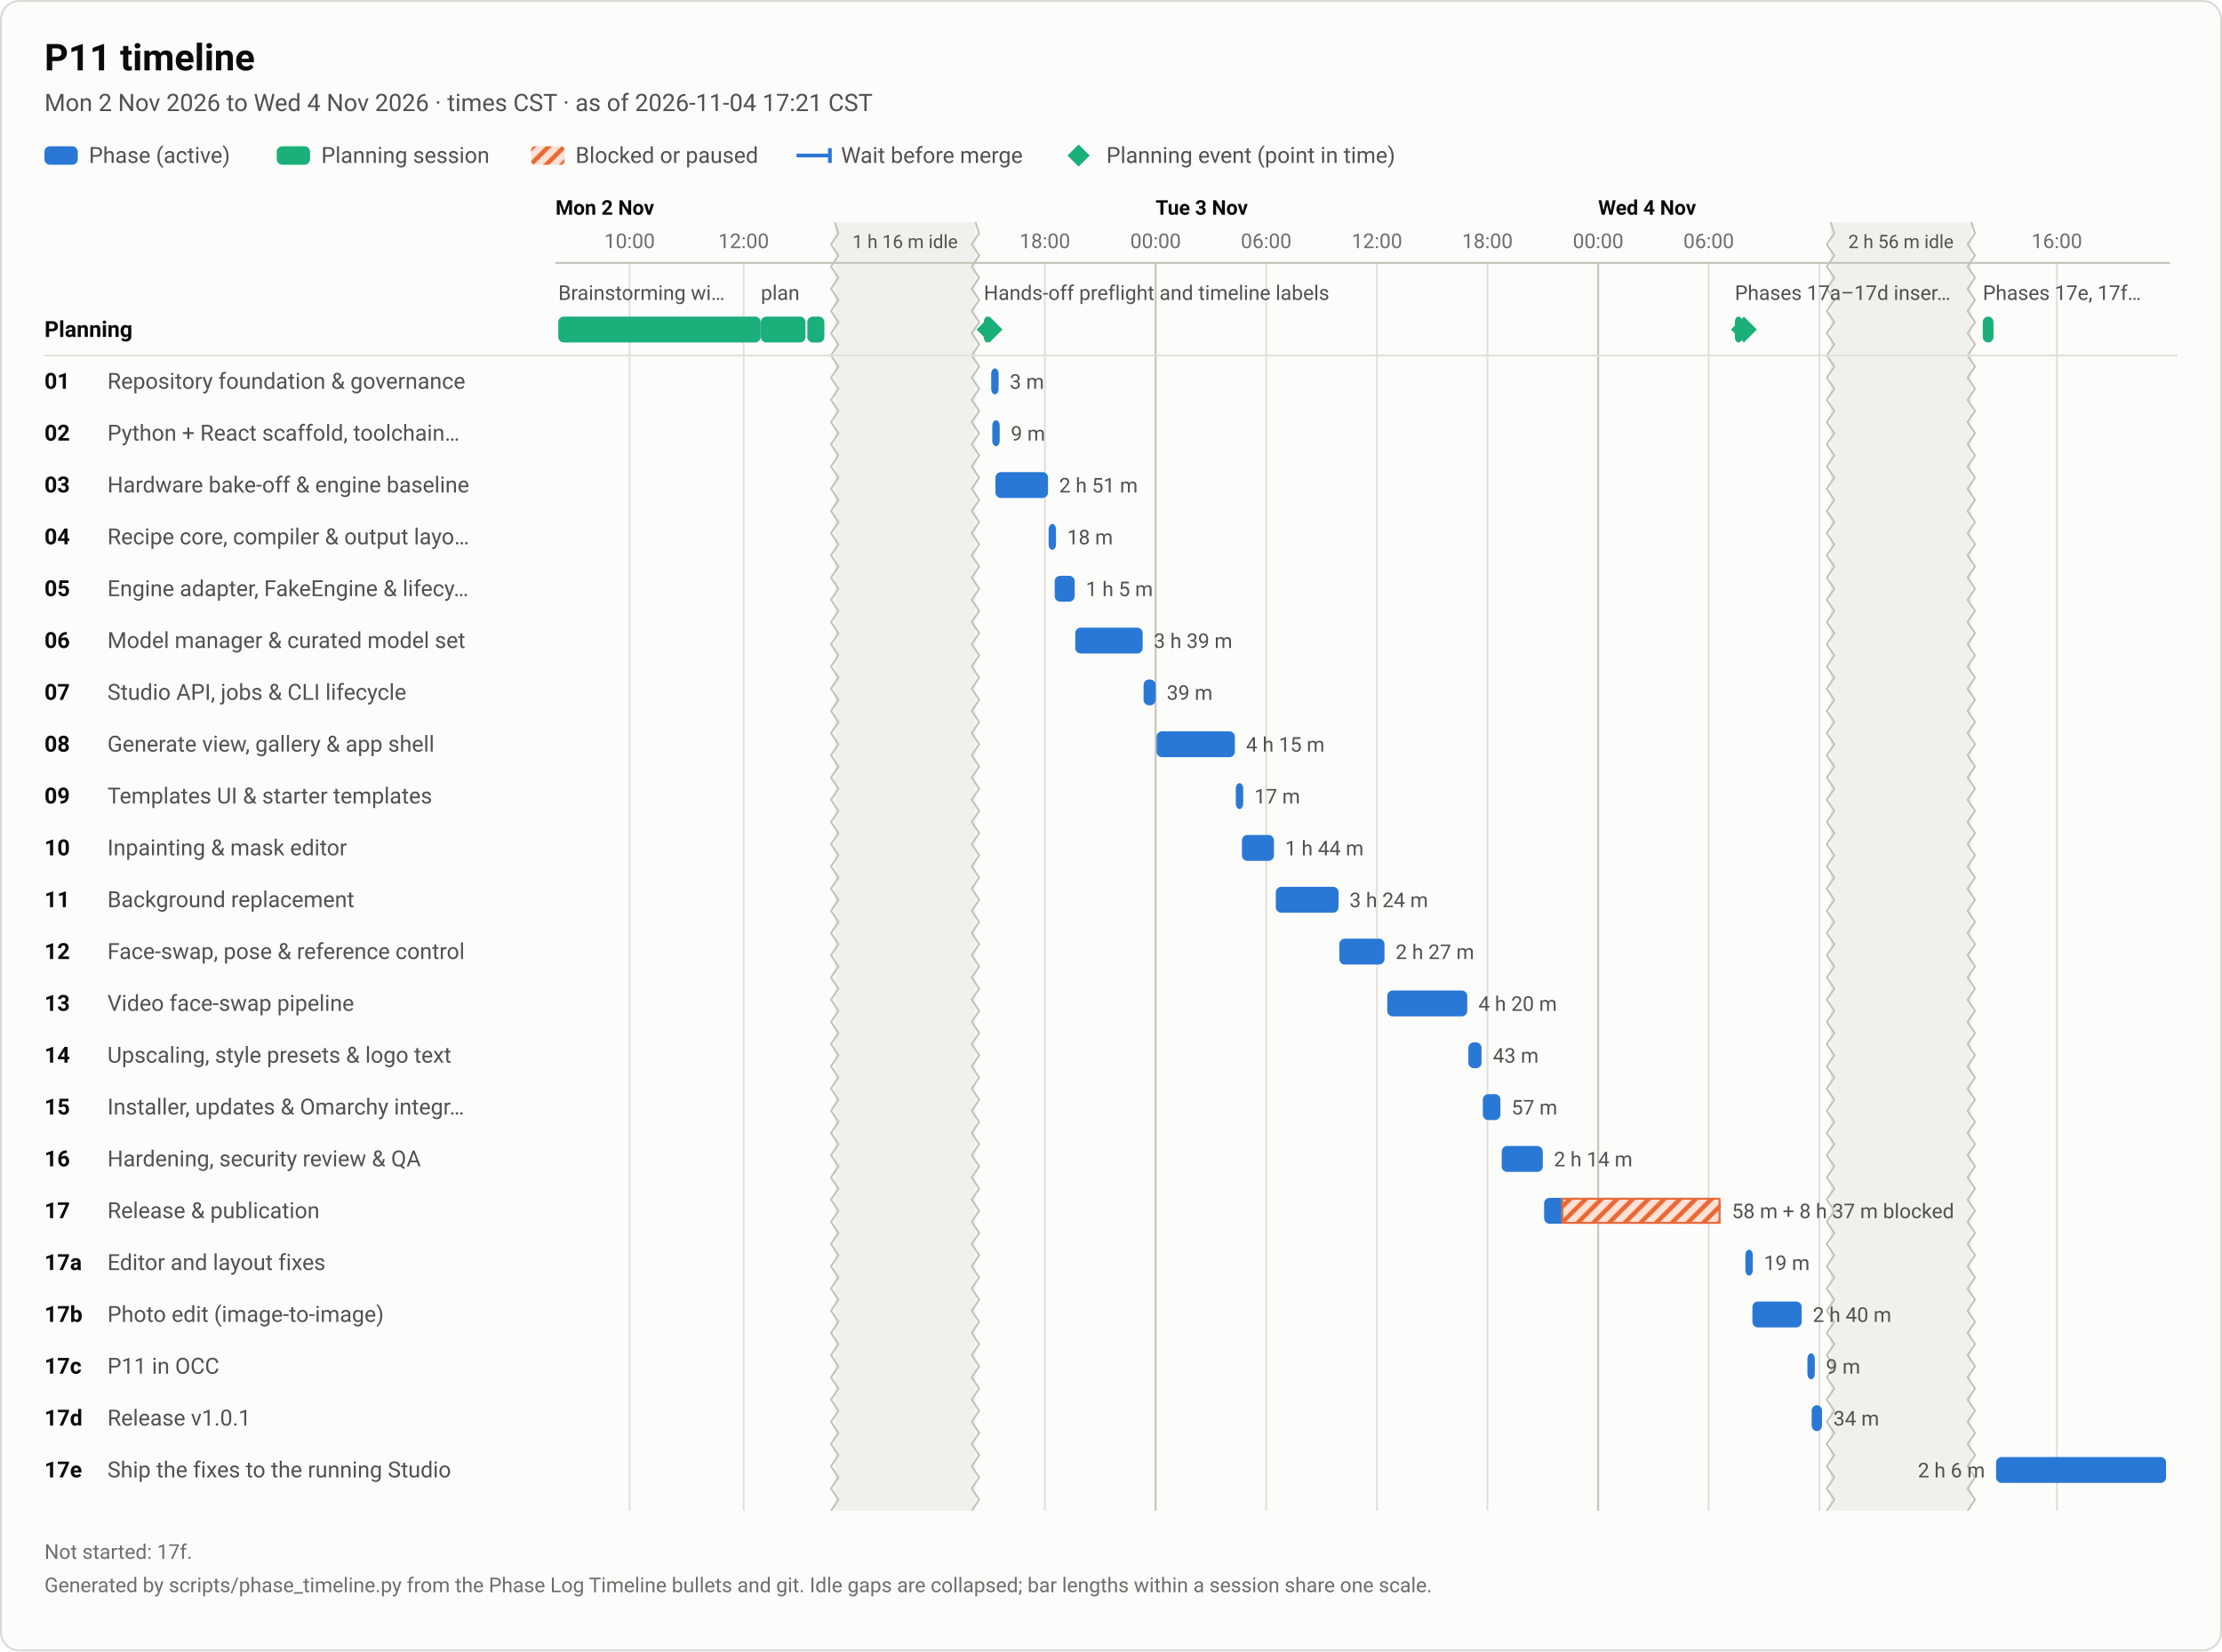
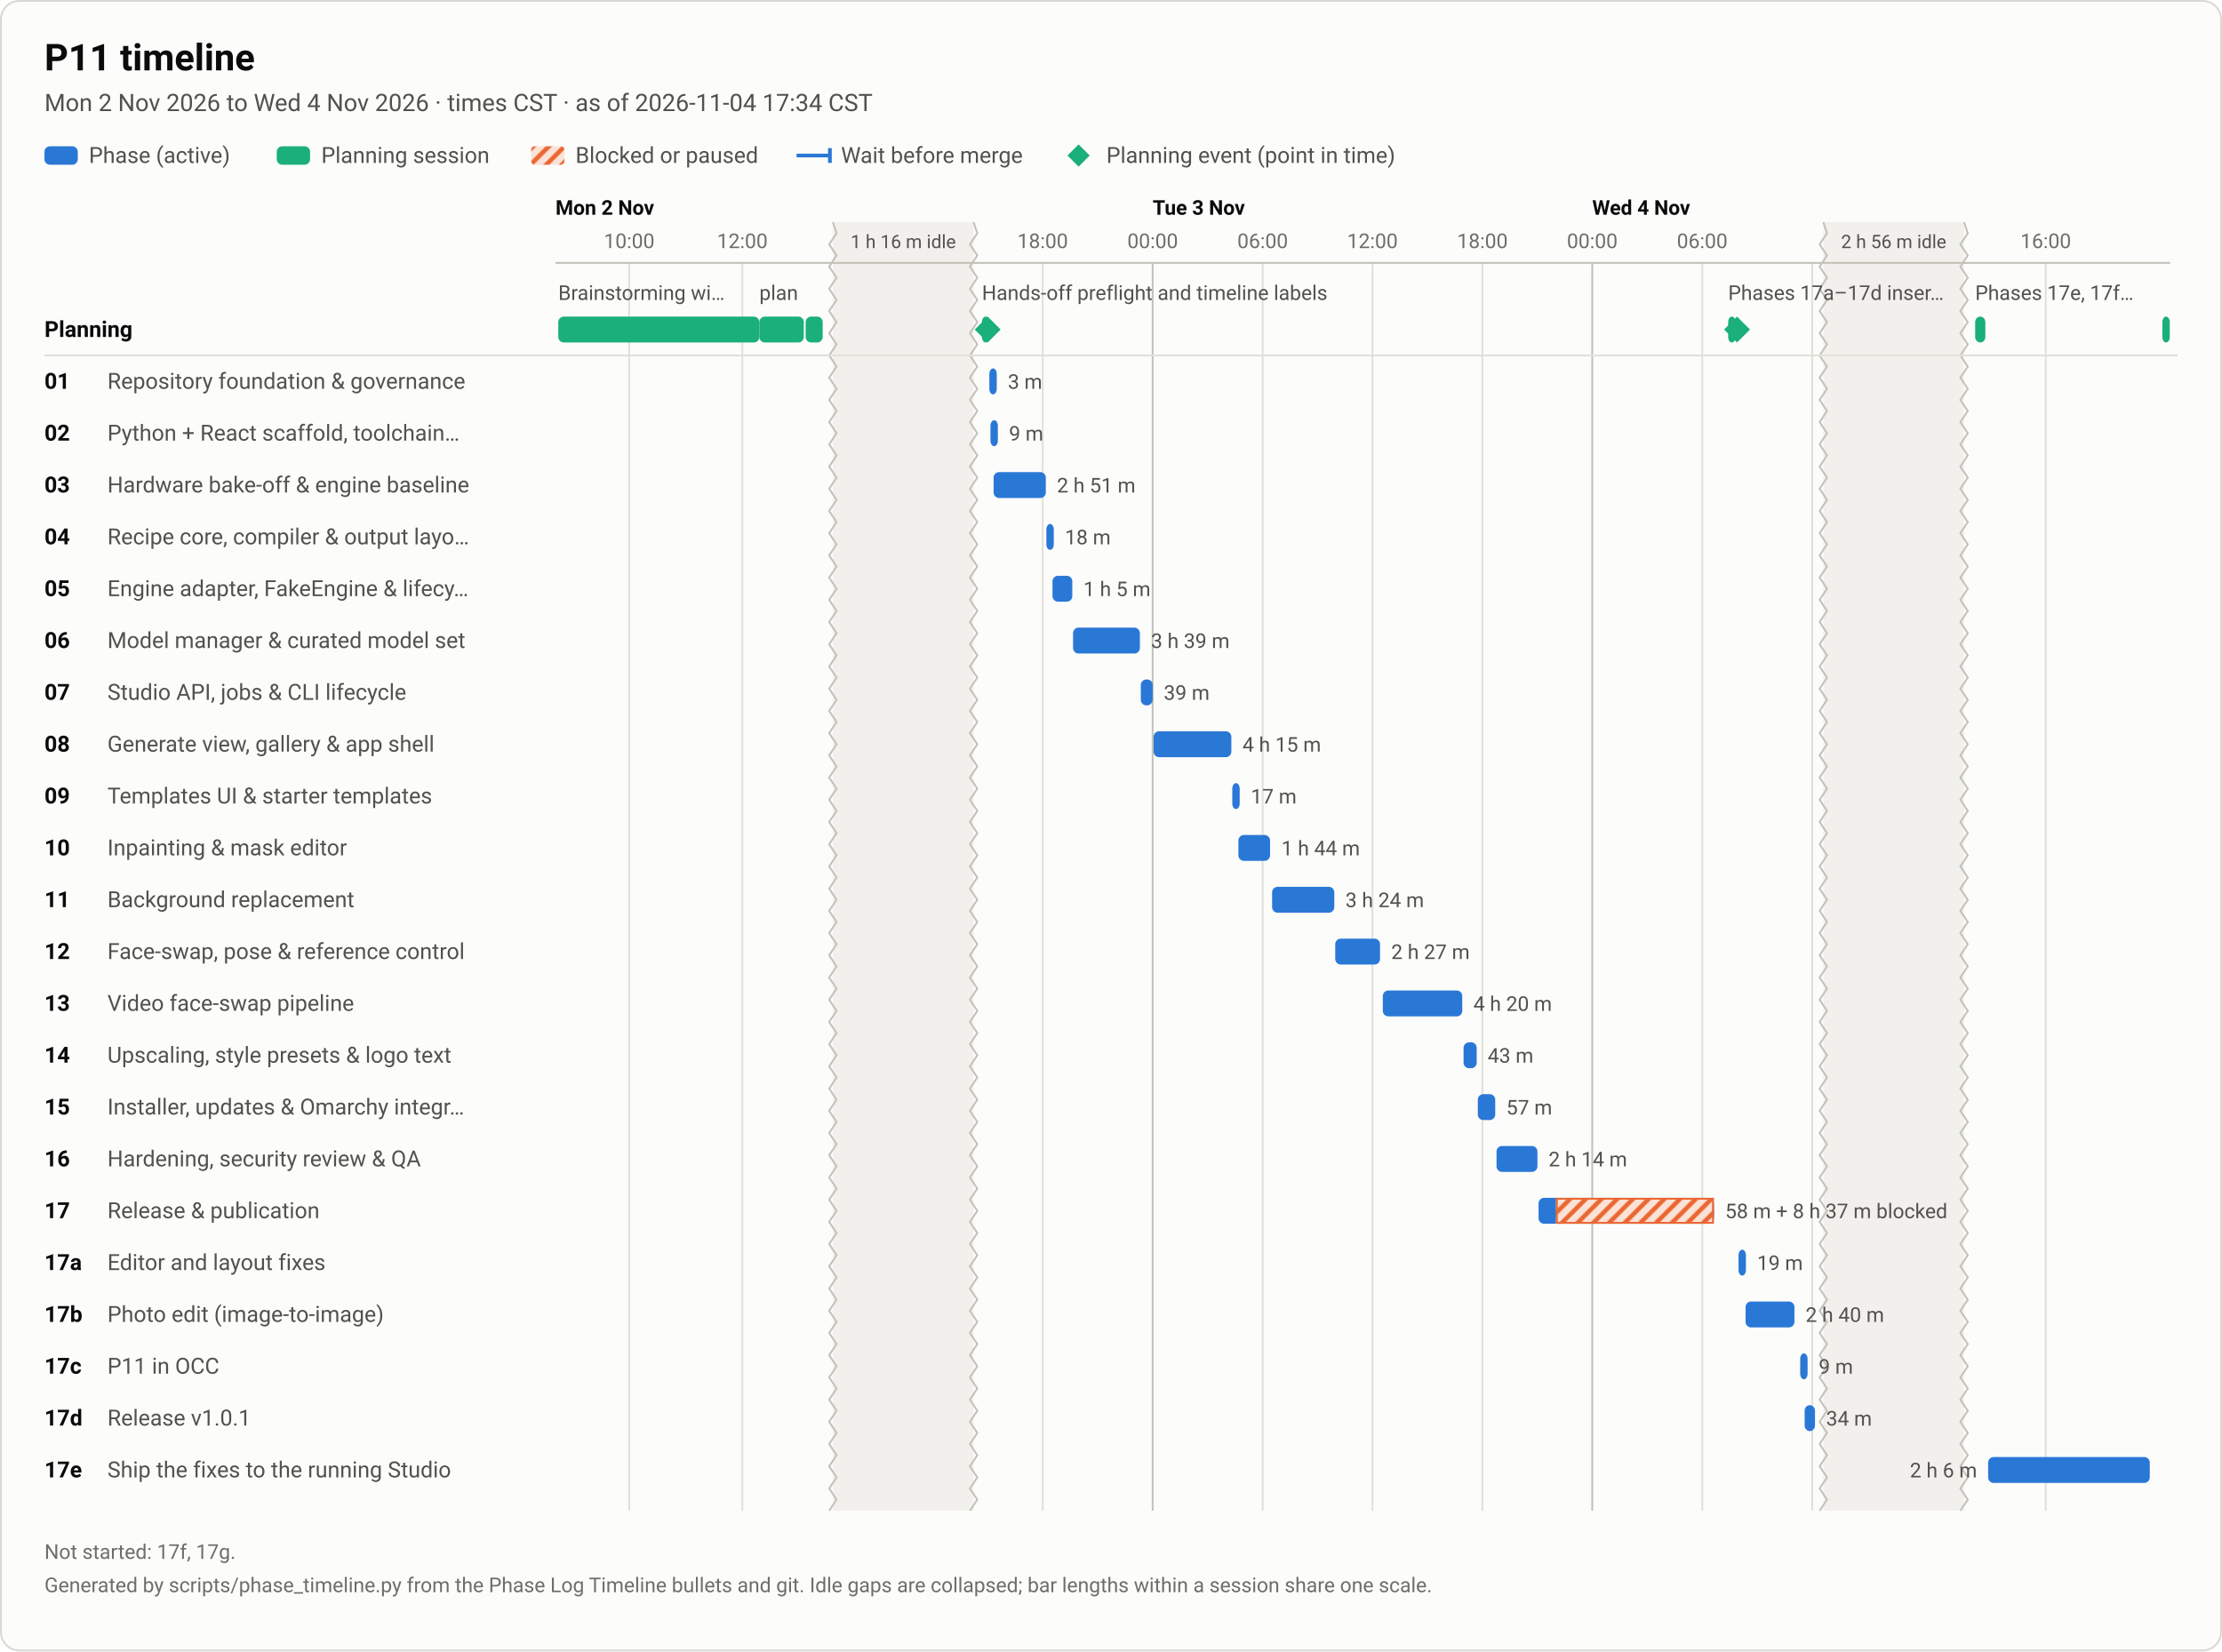
<svg xmlns="http://www.w3.org/2000/svg" width="1200" height="892" viewBox="0 0 1200 892" role="img" aria-labelledby="tl-title tl-desc" font-family="system-ui, -apple-system, &quot;Segoe UI&quot;, Roboto, sans-serif" data-timeline-format="1">
  <style>.card{fill:#fcfcfb;stroke:#d9d8d2}.t1{fill:#0b0b0b}.t2{fill:#52514e}.t3{fill:#6f6d68}.grid{stroke:#e1e0d9}.axis{stroke:#c3c2b7}.brk{fill:#f1f0ec}.brke{stroke:#c3c2b7;fill:none}.ph{fill:#2a78d6}.pl{fill:#1baf7a}.tail{stroke:#2a78d6}.tailpl{stroke:#1baf7a}.hb{fill:#fbe1d6}.hl{stroke:#eb6834}.wo{stroke:#eb6834;fill:none}.ap{stroke:#0b0b0b;fill:none}.sep{stroke:#e1e0d9}text{font-variant-numeric:tabular-nums}@media (prefers-color-scheme: dark){.card{fill:#1a1a19;stroke:#3a3a37}.t1{fill:#f0efec}.t2{fill:#c3c2b7}.t3{fill:#a3a19a}.grid{stroke:#2c2c2a}.axis{stroke:#4a4a46}.brk{fill:#262624}.brke{stroke:#4a4a46;fill:none}.ph{fill:#3987e5}.pl{fill:#199e70}.tail{stroke:#3987e5}.tailpl{stroke:#199e70}.hb{fill:#4a2a1c}.hl{stroke:#d95926}.wo{stroke:#d95926;fill:none}.ap{stroke:#f0efec;fill:none}.sep{stroke:#2c2c2a}}</style>
  <defs>
    <pattern id="tl-hatch" patternUnits="userSpaceOnUse" width="6" height="6" patternTransform="rotate(45)">
      <rect class="hb" width="6" height="6" />
      <line class="hl" x1="1.5" y1="0" x2="1.5" y2="6" stroke-width="2.4" />
    </pattern>
  </defs>
  <rect class="card" x="0.5" y="0.5" width="1199" height="891" rx="10" />
  <text class="t1" x="24" y="38" font-size="20" font-weight="600">P11 timeline</text>
-   <text class="t2" x="24" y="60" font-size="13">Mon 2 Nov 2026 to Wed 4 Nov 2026 · times CST · as of 2026-11-04 17:21 CST</text>
+   <text class="t2" x="24" y="60" font-size="13">Mon 2 Nov 2026 to Wed 4 Nov 2026 · times CST · as of 2026-11-04 17:34 CST</text>
  <rect class="ph" x="24.0" y="79" width="18" height="10" rx="3" />
  <text class="t2" x="48" y="88" font-size="12">Phase (active)</text>
  <rect class="pl" x="149.462" y="79" width="18" height="10" rx="3" />
  <text class="t2" x="173.5" y="88" font-size="12">Planning session</text>
  <rect fill="url(#tl-hatch)" x="286.848" y="79" width="18" height="10" rx="2" />
  <text class="t2" x="310.8" y="88" font-size="12">Blocked or paused</text>
  <line class="tail" x1="430.195" x2="448.195" y1="84" y2="84" stroke-width="2" />
  <line class="tail" x1="448.195" x2="448.195" y1="80" y2="88" stroke-width="2" />
  <text class="t2" x="454.2" y="88" font-size="12">Wait before merge</text>
  <path class="pl" d="M582.5 78l6 6l-6 6l-6-6z" />
  <text class="t2" x="597.5" y="88" font-size="12">Planning event (point in time)</text>
  <text class="t1" x="300" y="116" font-size="11" font-weight="600">Mon 2 Nov</text>
-   <line class="grid" x1="340" x2="340" y1="142" y2="816" stroke-width="1" />
-   <text class="t3" x="340" y="134" font-size="11" text-anchor="middle">10:00</text>
-   <line class="grid" x1="401.6" x2="401.6" y1="142" y2="816" stroke-width="1" />
-   <text class="t3" x="401.6" y="134" font-size="11" text-anchor="middle">12:00</text>
-   <rect class="brk" x="450.8" y="120" width="76" height="696" />
-   <path class="brke" stroke-width="1" d="M450.8 120L452.8 126L448.8 132L452.8 138L448.8 144L452.8 150L448.8 156L452.8 162L448.8 168L452.8 174L448.8 180L452.8 186L448.8 192L452.8 198L448.8 204L452.8 210L448.8 216L452.8 222L448.8 228L452.8 234L448.8 240L452.8 246L448.8 252L452.8 258L448.8 264L452.8 270L448.8 276L452.8 282L448.8 288L452.8 294L448.8 300L452.8 306L448.8 312L452.8 318L448.8 324L452.8 330L448.8 336L452.8 342L448.8 348L452.8 354L448.8 360L452.8 366L448.8 372L452.8 378L448.8 384L452.8 390L448.8 396L452.8 402L448.8 408L452.8 414L448.8 420L452.8 426L448.8 432L452.8 438L448.8 444L452.8 450L448.8 456L452.8 462L448.8 468L452.8 474L448.8 480L452.8 486L448.8 492L452.8 498L448.8 504L452.8 510L448.8 516L452.8 522L448.8 528L452.8 534L448.8 540L452.8 546L448.8 552L452.8 558L448.8 564L452.8 570L448.8 576L452.8 582L448.8 588L452.8 594L448.8 600L452.8 606L448.8 612L452.8 618L448.8 624L452.8 630L448.8 636L452.8 642L448.8 648L452.8 654L448.8 660L452.8 666L448.8 672L452.8 678L448.8 684L452.8 690L448.8 696L452.8 702L448.8 708L452.8 714L448.8 720L452.8 726L448.8 732L452.8 738L448.8 744L452.8 750L448.8 756L452.8 762L448.8 768L452.8 774L448.8 780L452.8 786L448.8 792L452.8 798L448.8 804L452.8 810L448.8 816" />
-   <path class="brke" stroke-width="1" d="M526.8 120L528.8 126L524.8 132L528.8 138L524.8 144L528.8 150L524.8 156L528.8 162L524.8 168L528.8 174L524.8 180L528.8 186L524.8 192L528.8 198L524.8 204L528.8 210L524.8 216L528.8 222L524.8 228L528.8 234L524.8 240L528.8 246L524.8 252L528.8 258L524.8 264L528.8 270L524.8 276L528.8 282L524.8 288L528.8 294L524.8 300L528.8 306L524.8 312L528.8 318L524.8 324L528.8 330L524.8 336L528.8 342L524.8 348L528.8 354L524.8 360L528.8 366L524.8 372L528.8 378L524.8 384L528.8 390L524.8 396L528.8 402L524.8 408L528.8 414L524.8 420L528.8 426L524.8 432L528.8 438L524.8 444L528.8 450L524.8 456L528.8 462L524.8 468L528.8 474L524.8 480L528.8 486L524.8 492L528.8 498L524.8 504L528.8 510L524.8 516L528.8 522L524.8 528L528.8 534L524.8 540L528.8 546L524.8 552L528.8 558L524.8 564L528.8 570L524.8 576L528.8 582L524.8 588L528.8 594L524.8 600L528.8 606L524.8 612L528.8 618L524.8 624L528.8 630L524.8 636L528.8 642L524.8 648L528.8 654L524.8 660L528.8 666L524.8 672L528.8 678L524.8 684L528.8 690L524.8 696L528.8 702L524.8 708L528.8 714L524.8 720L528.8 726L524.8 732L528.8 738L524.8 744L528.8 750L524.8 756L528.8 762L524.8 768L528.8 774L524.8 780L528.8 786L524.8 792L528.8 798L524.8 804L528.8 810L524.8 816" />
-   <text class="t2" x="488.8" y="134" font-size="10" text-anchor="middle">1 h 16 m idle</text>
-   <line class="grid" x1="564.3" x2="564.3" y1="142" y2="816" stroke-width="1" />
-   <text class="t3" x="564.3" y="134" font-size="11" text-anchor="middle">18:00</text>
-   <line class="axis" x1="624.1" x2="624.1" y1="142" y2="816" stroke-width="1" />
-   <text class="t3" x="624.1" y="134" font-size="11" text-anchor="middle">00:00</text>
-   <text class="t1" x="624.1" y="116" font-size="11" font-weight="600">Tue 3 Nov</text>
-   <line class="grid" x1="683.8" x2="683.8" y1="142" y2="816" stroke-width="1" />
-   <text class="t3" x="683.8" y="134" font-size="11" text-anchor="middle">06:00</text>
-   <line class="grid" x1="743.6" x2="743.6" y1="142" y2="816" stroke-width="1" />
-   <text class="t3" x="743.6" y="134" font-size="11" text-anchor="middle">12:00</text>
-   <line class="grid" x1="803.3" x2="803.3" y1="142" y2="816" stroke-width="1" />
-   <text class="t3" x="803.3" y="134" font-size="11" text-anchor="middle">18:00</text>
-   <line class="axis" x1="863.1" x2="863.1" y1="142" y2="816" stroke-width="1" />
-   <text class="t3" x="863.1" y="134" font-size="11" text-anchor="middle">00:00</text>
-   <text class="t1" x="863.1" y="116" font-size="11" font-weight="600">Wed 4 Nov</text>
-   <line class="grid" x1="922.8" x2="922.8" y1="142" y2="816" stroke-width="1" />
-   <text class="t3" x="922.8" y="134" font-size="11" text-anchor="middle">06:00</text>
-   <line class="grid" x1="982.6" x2="982.6" y1="142" y2="816" stroke-width="1" />
-   <rect class="brk" x="988.6" y="120" width="76" height="696" />
-   <path class="brke" stroke-width="1" d="M988.6 120L990.6 126L986.6 132L990.6 138L986.6 144L990.6 150L986.6 156L990.6 162L986.6 168L990.6 174L986.6 180L990.6 186L986.6 192L990.6 198L986.6 204L990.6 210L986.6 216L990.6 222L986.6 228L990.6 234L986.6 240L990.6 246L986.6 252L990.6 258L986.6 264L990.6 270L986.6 276L990.6 282L986.6 288L990.6 294L986.6 300L990.6 306L986.6 312L990.6 318L986.6 324L990.6 330L986.6 336L990.6 342L986.6 348L990.6 354L986.6 360L990.6 366L986.6 372L990.6 378L986.6 384L990.6 390L986.6 396L990.6 402L986.6 408L990.6 414L986.6 420L990.6 426L986.6 432L990.6 438L986.6 444L990.6 450L986.6 456L990.6 462L986.6 468L990.6 474L986.6 480L990.6 486L986.6 492L990.6 498L986.6 504L990.6 510L986.6 516L990.6 522L986.6 528L990.6 534L986.6 540L990.6 546L986.6 552L990.6 558L986.6 564L990.6 570L986.6 576L990.6 582L986.6 588L990.6 594L986.6 600L990.6 606L986.6 612L990.6 618L986.6 624L990.6 630L986.6 636L990.6 642L986.6 648L990.6 654L986.6 660L990.6 666L986.6 672L990.6 678L986.6 684L990.6 690L986.6 696L990.6 702L986.6 708L990.6 714L986.6 720L990.6 726L986.6 732L990.6 738L986.6 744L990.6 750L986.6 756L990.6 762L986.6 768L990.6 774L986.6 780L990.6 786L986.6 792L990.6 798L986.6 804L990.6 810L986.6 816" />
-   <path class="brke" stroke-width="1" d="M1064.6 120L1066.6 126L1062.6 132L1066.6 138L1062.6 144L1066.6 150L1062.6 156L1066.6 162L1062.6 168L1066.6 174L1062.6 180L1066.6 186L1062.6 192L1066.6 198L1062.6 204L1066.6 210L1062.6 216L1066.6 222L1062.6 228L1066.6 234L1062.6 240L1066.6 246L1062.6 252L1066.6 258L1062.6 264L1066.6 270L1062.6 276L1066.6 282L1062.6 288L1066.6 294L1062.6 300L1066.6 306L1062.6 312L1066.6 318L1062.6 324L1066.6 330L1062.6 336L1066.6 342L1062.6 348L1066.6 354L1062.6 360L1066.6 366L1062.6 372L1066.6 378L1062.6 384L1066.6 390L1062.6 396L1066.6 402L1062.6 408L1066.6 414L1062.6 420L1066.6 426L1062.6 432L1066.6 438L1062.6 444L1066.6 450L1062.6 456L1066.6 462L1062.6 468L1066.6 474L1062.6 480L1066.6 486L1062.6 492L1066.6 498L1062.6 504L1066.6 510L1062.6 516L1066.6 522L1062.6 528L1066.6 534L1062.6 540L1066.6 546L1062.6 552L1066.6 558L1062.6 564L1066.6 570L1062.6 576L1066.6 582L1062.6 588L1066.6 594L1062.6 600L1066.6 606L1062.6 612L1066.6 618L1062.6 624L1066.6 630L1062.6 636L1066.6 642L1062.6 648L1066.6 654L1062.6 660L1066.6 666L1062.6 672L1066.6 678L1062.6 684L1066.6 690L1062.6 696L1066.6 702L1062.6 708L1066.6 714L1062.6 720L1066.6 726L1062.6 732L1066.6 738L1062.6 744L1066.6 750L1062.6 756L1066.6 762L1062.6 768L1066.6 774L1062.6 780L1066.6 786L1062.6 792L1066.6 798L1062.6 804L1066.6 810L1062.6 816" />
-   <text class="t2" x="1026.6" y="134" font-size="10" text-anchor="middle">2 h 56 m idle</text>
-   <line class="grid" x1="1110.8" x2="1110.8" y1="142" y2="816" stroke-width="1" />
-   <text class="t3" x="1110.8" y="134" font-size="11" text-anchor="middle">16:00</text>
+   <line class="grid" x1="339.8" x2="339.8" y1="142" y2="816" stroke-width="1" />
+   <text class="t3" x="339.8" y="134" font-size="11" text-anchor="middle">10:00</text>
+   <line class="grid" x1="400.9" x2="400.9" y1="142" y2="816" stroke-width="1" />
+   <text class="t3" x="400.9" y="134" font-size="11" text-anchor="middle">12:00</text>
+   <rect class="brk" x="449.8" y="120" width="76" height="696" />
+   <path class="brke" stroke-width="1" d="M449.8 120L451.8 126L447.8 132L451.8 138L447.8 144L451.8 150L447.8 156L451.8 162L447.8 168L451.8 174L447.8 180L451.8 186L447.8 192L451.8 198L447.8 204L451.8 210L447.8 216L451.8 222L447.8 228L451.8 234L447.8 240L451.8 246L447.8 252L451.8 258L447.8 264L451.8 270L447.8 276L451.8 282L447.8 288L451.8 294L447.8 300L451.8 306L447.8 312L451.8 318L447.8 324L451.8 330L447.8 336L451.8 342L447.8 348L451.8 354L447.8 360L451.8 366L447.8 372L451.8 378L447.8 384L451.8 390L447.8 396L451.8 402L447.8 408L451.8 414L447.8 420L451.8 426L447.8 432L451.8 438L447.8 444L451.8 450L447.8 456L451.8 462L447.8 468L451.8 474L447.8 480L451.8 486L447.8 492L451.8 498L447.8 504L451.8 510L447.8 516L451.8 522L447.8 528L451.8 534L447.8 540L451.8 546L447.8 552L451.8 558L447.8 564L451.8 570L447.8 576L451.8 582L447.8 588L451.8 594L447.8 600L451.8 606L447.8 612L451.8 618L447.8 624L451.8 630L447.8 636L451.8 642L447.8 648L451.8 654L447.8 660L451.8 666L447.8 672L451.8 678L447.8 684L451.8 690L447.8 696L451.8 702L447.8 708L451.8 714L447.8 720L451.8 726L447.8 732L451.8 738L447.8 744L451.8 750L447.8 756L451.8 762L447.8 768L451.8 774L447.8 780L451.8 786L447.8 792L451.8 798L447.8 804L451.8 810L447.8 816" />
+   <path class="brke" stroke-width="1" d="M525.8 120L527.8 126L523.8 132L527.8 138L523.8 144L527.8 150L523.8 156L527.8 162L523.8 168L527.8 174L523.8 180L527.8 186L523.8 192L527.8 198L523.8 204L527.8 210L523.8 216L527.8 222L523.8 228L527.8 234L523.8 240L527.8 246L523.8 252L527.8 258L523.8 264L527.8 270L523.8 276L527.8 282L523.8 288L527.8 294L523.8 300L527.8 306L523.8 312L527.8 318L523.8 324L527.8 330L523.8 336L527.8 342L523.8 348L527.8 354L523.8 360L527.8 366L523.8 372L527.8 378L523.8 384L527.8 390L523.8 396L527.8 402L523.8 408L527.8 414L523.8 420L527.8 426L523.8 432L527.8 438L523.8 444L527.8 450L523.8 456L527.8 462L523.8 468L527.8 474L523.8 480L527.8 486L523.8 492L527.8 498L523.8 504L527.8 510L523.8 516L527.8 522L523.8 528L527.8 534L523.8 540L527.8 546L523.8 552L527.8 558L523.8 564L527.8 570L523.8 576L527.8 582L523.8 588L527.8 594L523.8 600L527.8 606L523.8 612L527.8 618L523.8 624L527.8 630L523.8 636L527.8 642L523.8 648L527.8 654L523.8 660L527.8 666L523.8 672L527.8 678L523.8 684L527.8 690L523.8 696L527.8 702L523.8 708L527.8 714L523.8 720L527.8 726L523.8 732L527.8 738L523.8 744L527.8 750L523.8 756L527.8 762L523.8 768L527.8 774L523.8 780L527.8 786L523.8 792L527.8 798L523.8 804L527.8 810L523.8 816" />
+   <text class="t2" x="487.8" y="134" font-size="10" text-anchor="middle">1 h 16 m idle</text>
+   <line class="grid" x1="563.1" x2="563.1" y1="142" y2="816" stroke-width="1" />
+   <text class="t3" x="563.1" y="134" font-size="11" text-anchor="middle">18:00</text>
+   <line class="axis" x1="622.5" x2="622.5" y1="142" y2="816" stroke-width="1" />
+   <text class="t3" x="622.5" y="134" font-size="11" text-anchor="middle">00:00</text>
+   <text class="t1" x="622.5" y="116" font-size="11" font-weight="600">Tue 3 Nov</text>
+   <line class="grid" x1="681.9" x2="681.9" y1="142" y2="816" stroke-width="1" />
+   <text class="t3" x="681.9" y="134" font-size="11" text-anchor="middle">06:00</text>
+   <line class="grid" x1="741.2" x2="741.2" y1="142" y2="816" stroke-width="1" />
+   <text class="t3" x="741.2" y="134" font-size="11" text-anchor="middle">12:00</text>
+   <line class="grid" x1="800.6" x2="800.6" y1="142" y2="816" stroke-width="1" />
+   <text class="t3" x="800.6" y="134" font-size="11" text-anchor="middle">18:00</text>
+   <line class="axis" x1="859.9" x2="859.9" y1="142" y2="816" stroke-width="1" />
+   <text class="t3" x="859.9" y="134" font-size="11" text-anchor="middle">00:00</text>
+   <text class="t1" x="859.9" y="116" font-size="11" font-weight="600">Wed 4 Nov</text>
+   <line class="grid" x1="919.3" x2="919.3" y1="142" y2="816" stroke-width="1" />
+   <text class="t3" x="919.3" y="134" font-size="11" text-anchor="middle">06:00</text>
+   <line class="grid" x1="978.7" x2="978.7" y1="142" y2="816" stroke-width="1" />
+   <rect class="brk" x="984.7" y="120" width="76" height="696" />
+   <path class="brke" stroke-width="1" d="M984.7 120L986.7 126L982.7 132L986.7 138L982.7 144L986.7 150L982.7 156L986.7 162L982.7 168L986.7 174L982.7 180L986.7 186L982.7 192L986.7 198L982.7 204L986.7 210L982.7 216L986.7 222L982.7 228L986.7 234L982.7 240L986.7 246L982.7 252L986.7 258L982.7 264L986.7 270L982.7 276L986.7 282L982.7 288L986.7 294L982.7 300L986.7 306L982.7 312L986.7 318L982.7 324L986.7 330L982.7 336L986.7 342L982.7 348L986.7 354L982.7 360L986.7 366L982.7 372L986.7 378L982.7 384L986.7 390L982.7 396L986.7 402L982.7 408L986.7 414L982.7 420L986.7 426L982.7 432L986.7 438L982.7 444L986.7 450L982.7 456L986.7 462L982.7 468L986.7 474L982.7 480L986.7 486L982.7 492L986.7 498L982.7 504L986.7 510L982.7 516L986.7 522L982.7 528L986.7 534L982.7 540L986.7 546L982.7 552L986.7 558L982.7 564L986.7 570L982.7 576L986.7 582L982.7 588L986.7 594L982.7 600L986.7 606L982.7 612L986.7 618L982.7 624L986.7 630L982.7 636L986.7 642L982.7 648L986.7 654L982.7 660L986.7 666L982.7 672L986.7 678L982.7 684L986.7 690L982.7 696L986.7 702L982.7 708L986.7 714L982.7 720L986.7 726L982.7 732L986.7 738L982.7 744L986.7 750L982.7 756L986.7 762L982.7 768L986.7 774L982.7 780L986.7 786L982.7 792L986.7 798L982.7 804L986.7 810L982.7 816" />
+   <path class="brke" stroke-width="1" d="M1060.7 120L1062.7 126L1058.7 132L1062.7 138L1058.7 144L1062.7 150L1058.7 156L1062.7 162L1058.7 168L1062.7 174L1058.7 180L1062.7 186L1058.7 192L1062.7 198L1058.7 204L1062.7 210L1058.7 216L1062.7 222L1058.7 228L1062.7 234L1058.7 240L1062.7 246L1058.7 252L1062.7 258L1058.7 264L1062.7 270L1058.7 276L1062.7 282L1058.7 288L1062.7 294L1058.7 300L1062.7 306L1058.7 312L1062.7 318L1058.7 324L1062.7 330L1058.7 336L1062.7 342L1058.7 348L1062.7 354L1058.7 360L1062.7 366L1058.7 372L1062.7 378L1058.7 384L1062.7 390L1058.7 396L1062.7 402L1058.7 408L1062.7 414L1058.7 420L1062.7 426L1058.7 432L1062.7 438L1058.7 444L1062.7 450L1058.7 456L1062.7 462L1058.7 468L1062.7 474L1058.7 480L1062.7 486L1058.7 492L1062.7 498L1058.7 504L1062.7 510L1058.7 516L1062.7 522L1058.7 528L1062.7 534L1058.7 540L1062.7 546L1058.7 552L1062.7 558L1058.7 564L1062.7 570L1058.7 576L1062.7 582L1058.7 588L1062.7 594L1058.7 600L1062.7 606L1058.7 612L1062.7 618L1058.7 624L1062.7 630L1058.7 636L1062.7 642L1058.7 648L1062.7 654L1058.7 660L1062.7 666L1058.7 672L1062.7 678L1058.7 684L1062.7 690L1058.7 696L1062.7 702L1058.7 708L1062.7 714L1058.7 720L1062.7 726L1058.7 732L1062.7 738L1058.7 744L1062.7 750L1058.7 756L1062.7 762L1058.7 768L1062.7 774L1058.7 780L1062.7 786L1058.7 792L1062.7 798L1058.7 804L1062.7 810L1058.7 816" />
+   <text class="t2" x="1022.7" y="134" font-size="10" text-anchor="middle">2 h 56 m idle</text>
+   <line class="grid" x1="1104.8" x2="1104.8" y1="142" y2="816" stroke-width="1" />
+   <text class="t3" x="1104.8" y="134" font-size="11" text-anchor="middle">16:00</text>
  <line class="axis" x1="300" x2="1172" y1="142" y2="142" stroke-width="1" />
  <text class="t1" x="24" y="182" font-size="12" font-weight="600">Planning</text>
  <g id="tl-plan1">
-     <rect class="pl" x="301.5" y="171" width="109.3" height="14" rx="3" />
+     <rect class="pl" x="301.5" y="171" width="108.6" height="14" rx="3" />
  </g>
  <text class="t2" x="301.5" y="162" font-size="11">Brainstorming wi…</text>
  <g id="tl-plan2">
-     <rect class="pl" x="410.9" y="171" width="24.1" height="14" rx="3" />
-   </g>
-   <text class="t2" x="410.9" y="162" font-size="11">plan</text>
+     <rect class="pl" x="410.1" y="171" width="24" height="14" rx="3" />
+   </g>
+   <text class="t2" x="410.1" y="162" font-size="11">plan</text>
  <g id="tl-p00">
-     <rect class="pl" x="436" y="171" width="9.2" height="14" rx="3" />
+     <rect class="pl" x="435.1" y="171" width="9.2" height="14" rx="3" />
  </g>
  <g id="tl-plan3">
-     <rect class="pl" x="531.3" y="171" width="4" height="14" rx="3" />
-   </g>
-   <text class="t2" x="531.3" y="162" font-size="11">Hands-off preflight and timeline labels</text>
+     <rect class="pl" x="530.3" y="171" width="4" height="14" rx="3" />
+   </g>
+   <text class="t2" x="530.3" y="162" font-size="11">Hands-off preflight and timeline labels</text>
  <g id="tl-pf-13ee0d5">
-     <path class="pl" d="M534.4 171l7 7l-7 7l-7-7z" />
+     <path class="pl" d="M533.4 171l7 7l-7 7l-7-7z" />
  </g>
  <g id="tl-plan4">
-     <rect class="pl" x="936.9" y="171" width="4" height="14" rx="3" />
-   </g>
-   <text class="t2" x="936.9" y="162" font-size="11">Phases 17a–17d inser…</text>
+     <rect class="pl" x="933.3" y="171" width="4" height="14" rx="3" />
+   </g>
+   <text class="t2" x="933.3" y="162" font-size="11">Phases 17a–17d inser…</text>
  <g id="tl-pf-19ebe39">
-     <path class="pl" d="M941.8 171l7 7l-7 7l-7-7z" />
+     <path class="pl" d="M938.1 171l7 7l-7 7l-7-7z" />
  </g>
  <g id="tl-plan5">
-     <rect class="pl" x="1070.8" y="171" width="5.8" height="14" rx="3" />
-   </g>
-   <text class="t2" x="1070.8" y="162" font-size="11">Phases 17e, 17f…</text>
+     <rect class="pl" x="1066.7" y="171" width="5.5" height="14" rx="3" />
+   </g>
+   <text class="t2" x="1066.7" y="162" font-size="11">Phases 17e, 17f…</text>
+   <g id="tl-plan6">
+     <rect class="pl" x="1167.8" y="171" width="4" height="14" rx="3" />
+   </g>
  <line class="sep" x1="24" x2="1176" y1="192" y2="192" stroke-width="1" />
  <text class="t1" x="24" y="210" font-size="12" font-weight="600">01</text>
  <text class="t2" x="58" y="210" font-size="12">Repository foundation &amp; governance</text>
  <g id="tl-p01">
-     <rect class="ph" x="535.3" y="199" width="4" height="14" rx="3" />
-   </g>
-   <text class="t2" x="545.3" y="210" font-size="11">3 m</text>
+     <rect class="ph" x="534.3" y="199" width="4" height="14" rx="3" />
+   </g>
+   <text class="t2" x="544.3" y="210" font-size="11">3 m</text>
  <text class="t1" x="24" y="238" font-size="12" font-weight="600">02</text>
  <text class="t2" x="58" y="238" font-size="12">Python + React scaffold, toolchain…</text>
  <g id="tl-p02">
-     <rect class="ph" x="535.9" y="227" width="4" height="14" rx="3" />
-   </g>
-   <text class="t2" x="545.9" y="238" font-size="11">9 m</text>
+     <rect class="ph" x="534.9" y="227" width="4" height="14" rx="3" />
+   </g>
+   <text class="t2" x="544.9" y="238" font-size="11">9 m</text>
  <text class="t1" x="24" y="266" font-size="12" font-weight="600">03</text>
  <text class="t2" x="58" y="266" font-size="12">Hardware bake-off &amp; engine baseline</text>
  <g id="tl-p03">
-     <rect class="ph" x="537.6" y="255" width="28.4" height="14" rx="3" />
-   </g>
-   <text class="t2" x="572" y="266" font-size="11">2 h 51 m</text>
+     <rect class="ph" x="536.6" y="255" width="28.2" height="14" rx="3" />
+   </g>
+   <text class="t2" x="570.8" y="266" font-size="11">2 h 51 m</text>
  <text class="t1" x="24" y="294" font-size="12" font-weight="600">04</text>
  <text class="t2" x="58" y="294" font-size="12">Recipe core, compiler &amp; output layo…</text>
  <g id="tl-p04">
-     <rect class="ph" x="566.3" y="283" width="4" height="14" rx="3" />
-   </g>
-   <text class="t2" x="576.3" y="294" font-size="11">18 m</text>
+     <rect class="ph" x="565.1" y="283" width="4" height="14" rx="3" />
+   </g>
+   <text class="t2" x="575.1" y="294" font-size="11">18 m</text>
  <text class="t1" x="24" y="322" font-size="12" font-weight="600">05</text>
  <text class="t2" x="58" y="322" font-size="12">Engine adapter, FakeEngine &amp; lifecy…</text>
  <g id="tl-p05">
-     <rect class="ph" x="569.6" y="311" width="10.8" height="14" rx="3" />
-   </g>
-   <text class="t2" x="586.4" y="322" font-size="11">1 h 5 m</text>
+     <rect class="ph" x="568.4" y="311" width="10.7" height="14" rx="3" />
+   </g>
+   <text class="t2" x="585.1" y="322" font-size="11">1 h 5 m</text>
  <text class="t1" x="24" y="350" font-size="12" font-weight="600">06</text>
  <text class="t2" x="58" y="350" font-size="12">Model manager &amp; curated model set</text>
  <g id="tl-p06">
-     <rect class="ph" x="580.7" y="339" width="36.4" height="14" rx="3" />
-   </g>
-   <text class="t2" x="623.1" y="350" font-size="11">3 h 39 m</text>
+     <rect class="ph" x="579.5" y="339" width="36.1" height="14" rx="3" />
+   </g>
+   <text class="t2" x="621.6" y="350" font-size="11">3 h 39 m</text>
  <text class="t1" x="24" y="378" font-size="12" font-weight="600">07</text>
  <text class="t2" x="58" y="378" font-size="12">Studio API, jobs &amp; CLI lifecycle</text>
  <g id="tl-p07">
-     <rect class="ph" x="617.6" y="367" width="6.5" height="14" rx="3" />
-   </g>
-   <text class="t2" x="630.1" y="378" font-size="11">39 m</text>
+     <rect class="ph" x="616.1" y="367" width="6.4" height="14" rx="3" />
+   </g>
+   <text class="t2" x="628.5" y="378" font-size="11">39 m</text>
  <text class="t1" x="24" y="406" font-size="12" font-weight="600">08</text>
  <text class="t2" x="58" y="406" font-size="12">Generate view, gallery &amp; app shell</text>
  <g id="tl-p08">
-     <rect class="ph" x="624.6" y="395" width="42.3" height="14" rx="3" />
-   </g>
-   <text class="t2" x="672.9" y="406" font-size="11">4 h 15 m</text>
+     <rect class="ph" x="623" y="395" width="42" height="14" rx="3" />
+   </g>
+   <text class="t2" x="671" y="406" font-size="11">4 h 15 m</text>
  <text class="t1" x="24" y="434" font-size="12" font-weight="600">09</text>
  <text class="t2" x="58" y="434" font-size="12">Templates UI &amp; starter templates</text>
  <g id="tl-p09">
-     <rect class="ph" x="667.4" y="423" width="4" height="14" rx="3" />
-   </g>
-   <text class="t2" x="677.4" y="434" font-size="11">17 m</text>
+     <rect class="ph" x="665.5" y="423" width="4" height="14" rx="3" />
+   </g>
+   <text class="t2" x="675.5" y="434" font-size="11">17 m</text>
  <text class="t1" x="24" y="462" font-size="12" font-weight="600">10</text>
  <text class="t2" x="58" y="462" font-size="12">Inpainting &amp; mask editor</text>
  <g id="tl-p10">
-     <rect class="ph" x="670.7" y="451" width="17.3" height="14" rx="3" />
-   </g>
-   <text class="t2" x="694" y="462" font-size="11">1 h 44 m</text>
+     <rect class="ph" x="668.8" y="451" width="17.1" height="14" rx="3" />
+   </g>
+   <text class="t2" x="692" y="462" font-size="11">1 h 44 m</text>
  <text class="t1" x="24" y="490" font-size="12" font-weight="600">11</text>
  <text class="t2" x="58" y="490" font-size="12">Background replacement</text>
  <g id="tl-p11">
-     <rect class="ph" x="689" y="479" width="33.9" height="14" rx="3" />
-   </g>
-   <text class="t2" x="728.8" y="490" font-size="11">3 h 24 m</text>
+     <rect class="ph" x="687" y="479" width="33.6" height="14" rx="3" />
+   </g>
+   <text class="t2" x="726.6" y="490" font-size="11">3 h 24 m</text>
  <text class="t1" x="24" y="518" font-size="12" font-weight="600">12</text>
  <text class="t2" x="58" y="518" font-size="12">Face-swap, pose &amp; reference control</text>
  <g id="tl-p12">
-     <rect class="ph" x="723.3" y="507" width="24.4" height="14" rx="3" />
-   </g>
-   <text class="t2" x="753.7" y="518" font-size="11">2 h 27 m</text>
+     <rect class="ph" x="721.1" y="507" width="24.2" height="14" rx="3" />
+   </g>
+   <text class="t2" x="751.3" y="518" font-size="11">2 h 27 m</text>
  <text class="t1" x="24" y="546" font-size="12" font-weight="600">13</text>
  <text class="t2" x="58" y="546" font-size="12">Video face-swap pipeline</text>
  <g id="tl-p13">
-     <rect class="ph" x="749.2" y="535" width="43.2" height="14" rx="3" />
-   </g>
-   <text class="t2" x="798.4" y="546" font-size="11">4 h 20 m</text>
+     <rect class="ph" x="746.8" y="535" width="42.9" height="14" rx="3" />
+   </g>
+   <text class="t2" x="795.7" y="546" font-size="11">4 h 20 m</text>
  <text class="t1" x="24" y="574" font-size="12" font-weight="600">14</text>
  <text class="t2" x="58" y="574" font-size="12">Upscaling, style presets &amp; logo text</text>
  <g id="tl-p14">
-     <rect class="ph" x="793" y="563" width="7.1" height="14" rx="3" />
-   </g>
-   <text class="t2" x="806.2" y="574" font-size="11">43 m</text>
+     <rect class="ph" x="790.4" y="563" width="7.1" height="14" rx="3" />
+   </g>
+   <text class="t2" x="803.4" y="574" font-size="11">43 m</text>
  <text class="t1" x="24" y="602" font-size="12" font-weight="600">15</text>
  <text class="t2" x="58" y="602" font-size="12">Installer, updates &amp; Omarchy integr…</text>
  <g id="tl-p15">
-     <rect class="ph" x="800.8" y="591" width="9.5" height="14" rx="3" />
-   </g>
-   <text class="t2" x="816.3" y="602" font-size="11">57 m</text>
+     <rect class="ph" x="798.1" y="591" width="9.4" height="14" rx="3" />
+   </g>
+   <text class="t2" x="813.5" y="602" font-size="11">57 m</text>
  <text class="t1" x="24" y="630" font-size="12" font-weight="600">16</text>
  <text class="t2" x="58" y="630" font-size="12">Hardening, security review &amp; QA</text>
  <g id="tl-p16">
-     <rect class="ph" x="811" y="619" width="22.2" height="14" rx="3" />
-   </g>
-   <text class="t2" x="839.2" y="630" font-size="11">2 h 14 m</text>
+     <rect class="ph" x="808.2" y="619" width="22.1" height="14" rx="3" />
+   </g>
+   <text class="t2" x="836.3" y="630" font-size="11">2 h 14 m</text>
  <text class="t1" x="24" y="658" font-size="12" font-weight="600">17</text>
  <text class="t2" x="58" y="658" font-size="12">Release &amp; publication</text>
  <g id="tl-p17">
-     <rect class="ph" x="833.9" y="647" width="95.4" height="14" rx="3" />
-     <rect id="tl-p17-w1" fill="url(#tl-hatch)" x="843.3" y="647" width="85.8" height="14" />
-     <rect class="wo" x="843.8" y="647.5" width="84.8" height="13" stroke-width="1" />
-   </g>
-   <text class="t2" x="935.3" y="658" font-size="11">58 m + 8 h 37 m blocked</text>
+     <rect class="ph" x="830.9" y="647" width="94.8" height="14" rx="3" />
+     <rect id="tl-p17-w1" fill="url(#tl-hatch)" x="840.3" y="647" width="85.3" height="14" />
+     <rect class="wo" x="840.8" y="647.5" width="84.3" height="13" stroke-width="1" />
+   </g>
+   <text class="t2" x="931.7" y="658" font-size="11">58 m + 8 h 37 m blocked</text>
  <text class="t1" x="24" y="686" font-size="12" font-weight="600">17a</text>
  <text class="t2" x="58" y="686" font-size="12">Editor and layout fixes</text>
  <g id="tl-p17a">
-     <rect class="ph" x="942.6" y="675" width="4" height="14" rx="3" />
-   </g>
-   <text class="t2" x="952.6" y="686" font-size="11">19 m</text>
+     <rect class="ph" x="938.9" y="675" width="4" height="14" rx="3" />
+   </g>
+   <text class="t2" x="948.9" y="686" font-size="11">19 m</text>
  <text class="t1" x="24" y="714" font-size="12" font-weight="600">17b</text>
  <text class="t2" x="58" y="714" font-size="12">Photo edit (image-to-image)</text>
  <g id="tl-p17b">
-     <rect class="ph" x="946.4" y="703" width="26.6" height="14" rx="3" />
-   </g>
-   <text class="t2" x="979" y="714" font-size="11">2 h 40 m</text>
+     <rect class="ph" x="942.7" y="703" width="26.4" height="14" rx="3" />
+   </g>
+   <text class="t2" x="975.1" y="714" font-size="11">2 h 40 m</text>
  <text class="t1" x="24" y="742" font-size="12" font-weight="600">17c</text>
  <text class="t2" x="58" y="742" font-size="12">P11 in OCC</text>
  <g id="tl-p17c">
-     <rect class="ph" x="976.1" y="731" width="4" height="14" rx="3" />
-   </g>
-   <text class="t2" x="986.1" y="742" font-size="11">9 m</text>
+     <rect class="ph" x="972.2" y="731" width="4" height="14" rx="3" />
+   </g>
+   <text class="t2" x="982.2" y="742" font-size="11">9 m</text>
  <text class="t1" x="24" y="770" font-size="12" font-weight="600">17d</text>
  <text class="t2" x="58" y="770" font-size="12">Release v1.0.1</text>
  <g id="tl-p17d">
-     <rect class="ph" x="978.4" y="759" width="5.6" height="14" rx="3" />
-   </g>
-   <text class="t2" x="990.1" y="770" font-size="11">34 m</text>
+     <rect class="ph" x="974.6" y="759" width="5.6" height="14" rx="3" />
+   </g>
+   <text class="t2" x="986.2" y="770" font-size="11">34 m</text>
  <text class="t1" x="24" y="798" font-size="12" font-weight="600">17e</text>
  <text class="t2" x="58" y="798" font-size="12">Ship the fixes to the running Studio</text>
  <g id="tl-p17e">
-     <rect class="ph" x="1078" y="787" width="91.8" height="14" rx="3" />
-   </g>
-   <text class="t2" x="1072" y="798" font-size="11" text-anchor="end">2 h 6 m</text>
-   <text class="t3" x="24" y="842" font-size="11">Not started: 17f.</text>
+     <rect class="ph" x="1073.7" y="787" width="87.3" height="14" rx="3" />
+   </g>
+   <text class="t2" x="1067.7" y="798" font-size="11" text-anchor="end">2 h 6 m</text>
+   <text class="t3" x="24" y="842" font-size="11">Not started: 17f, 17g.</text>
  <text class="t3" x="24" y="860" font-size="11">Generated by scripts/phase_timeline.py from the Phase Log Timeline bullets and git. Idle gaps are collapsed; bar lengths within a session share one scale.</text>
</svg>
